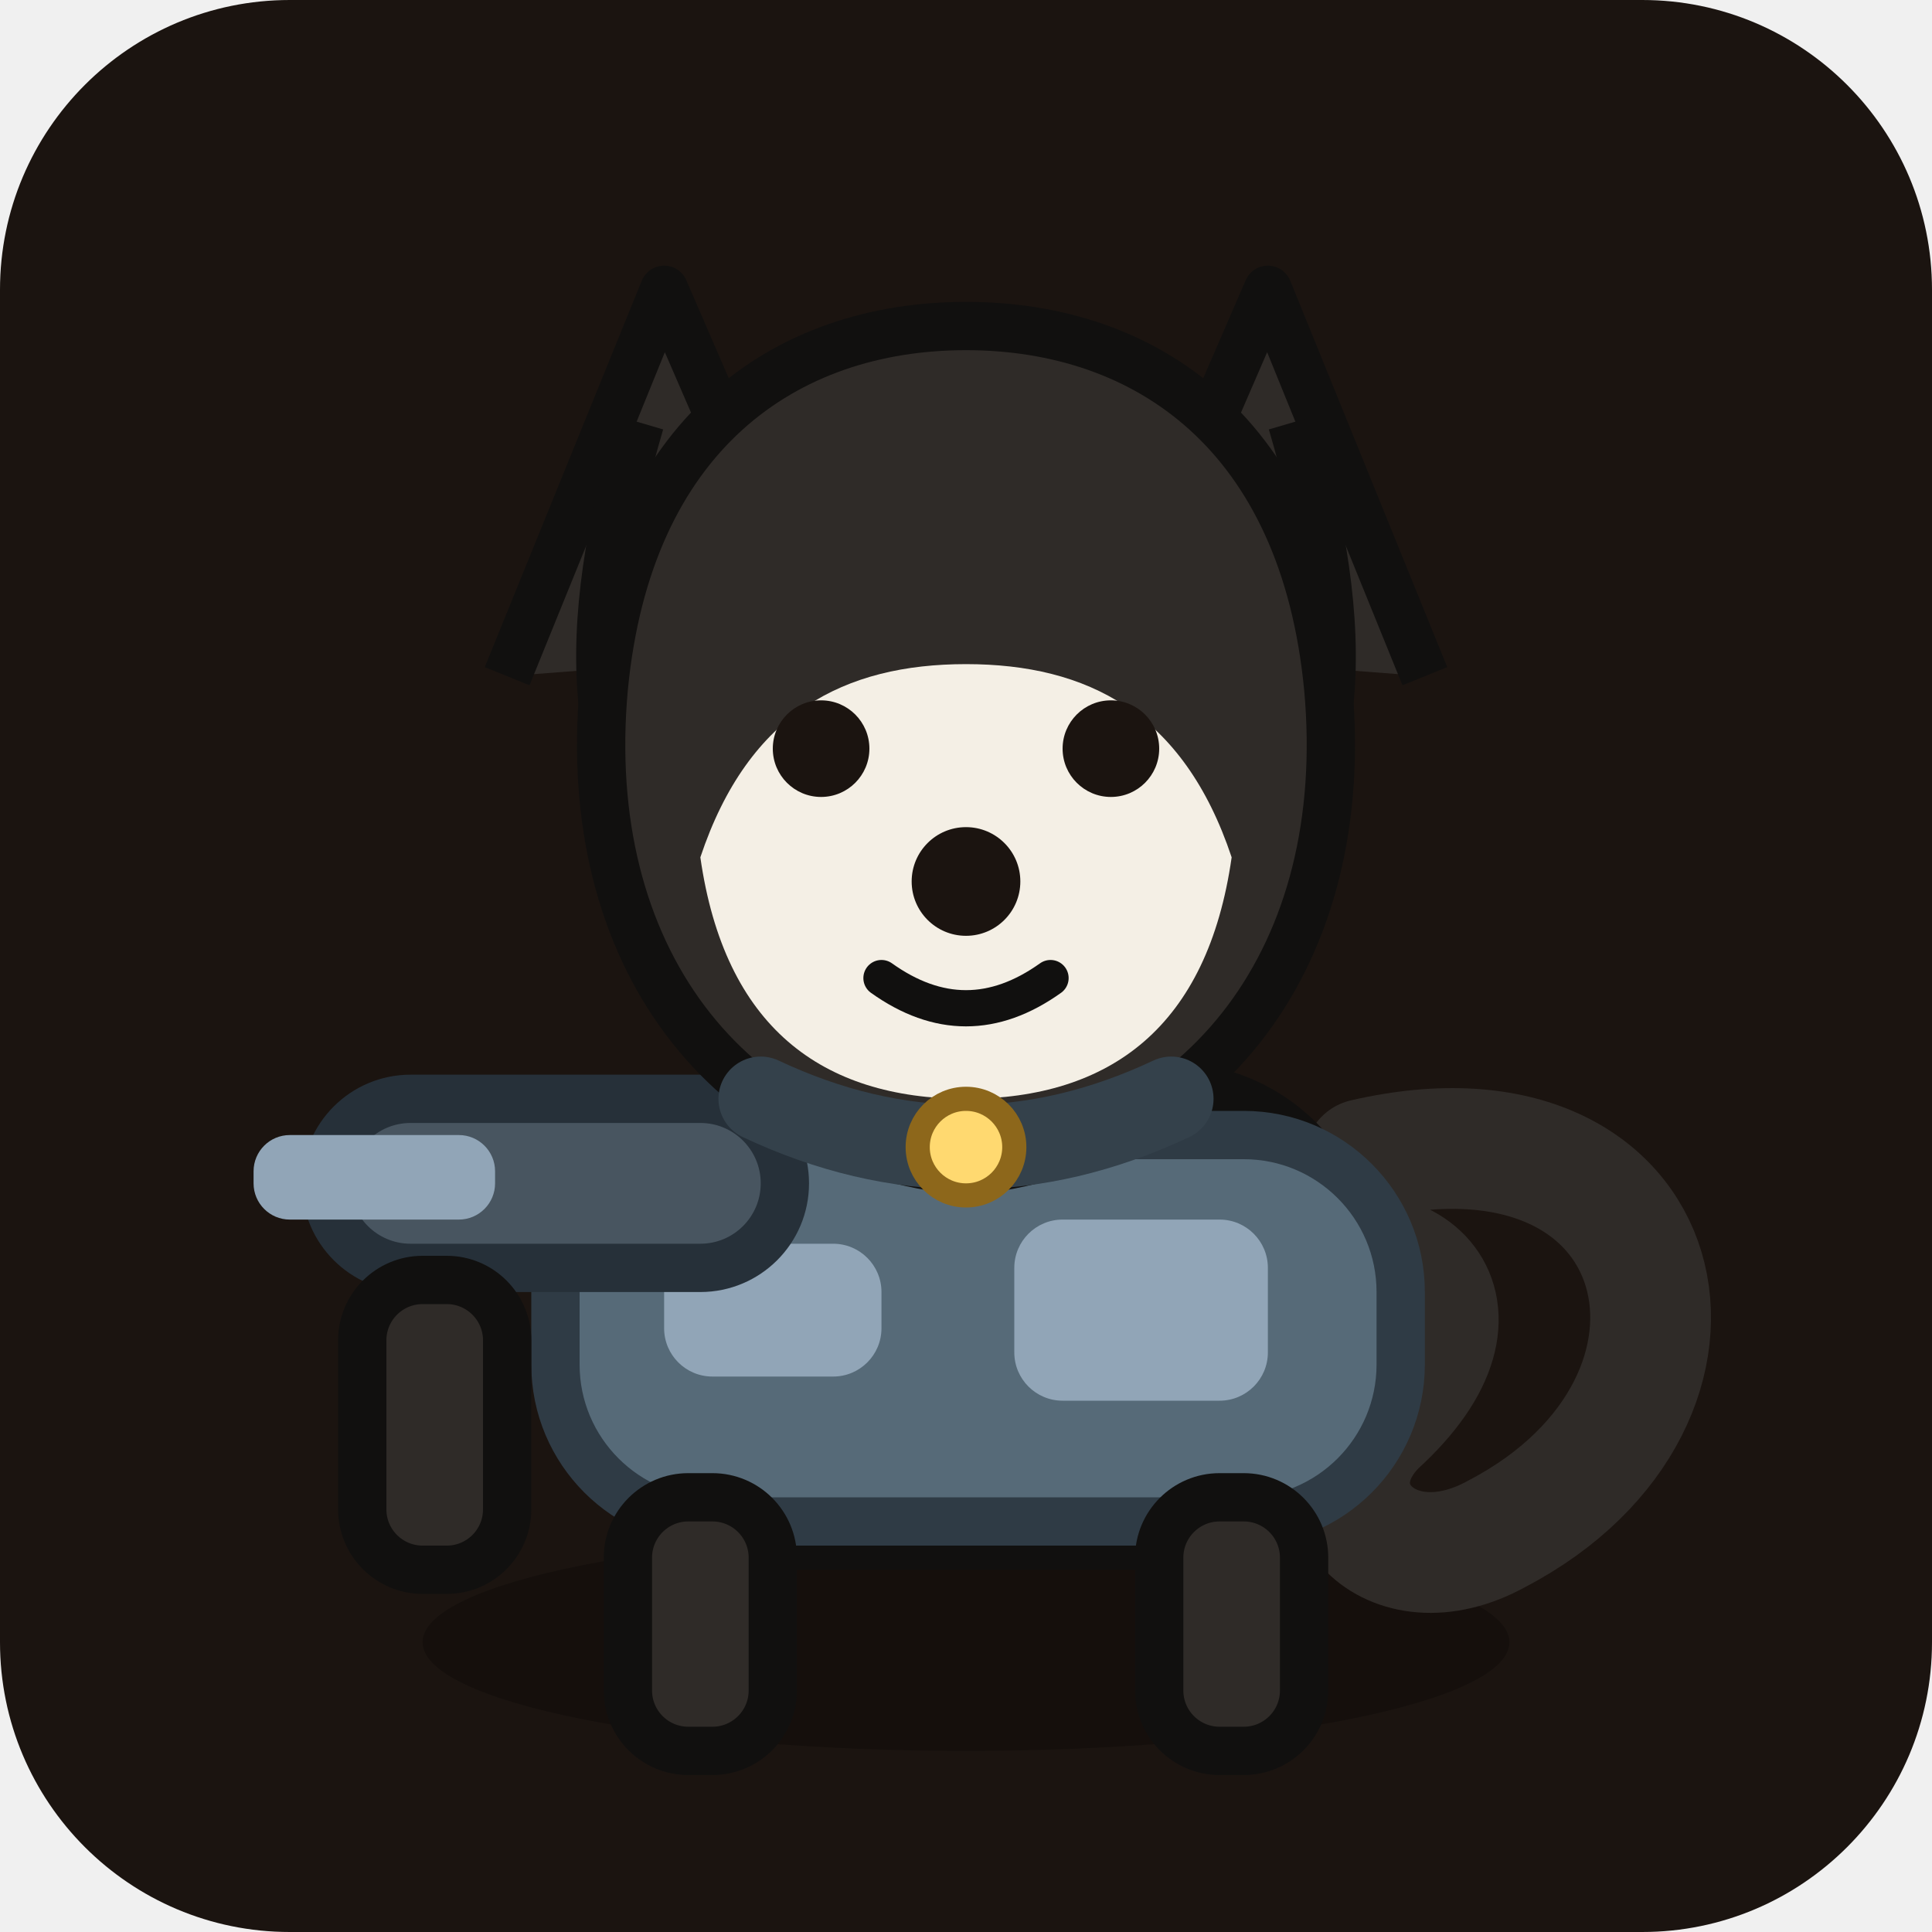
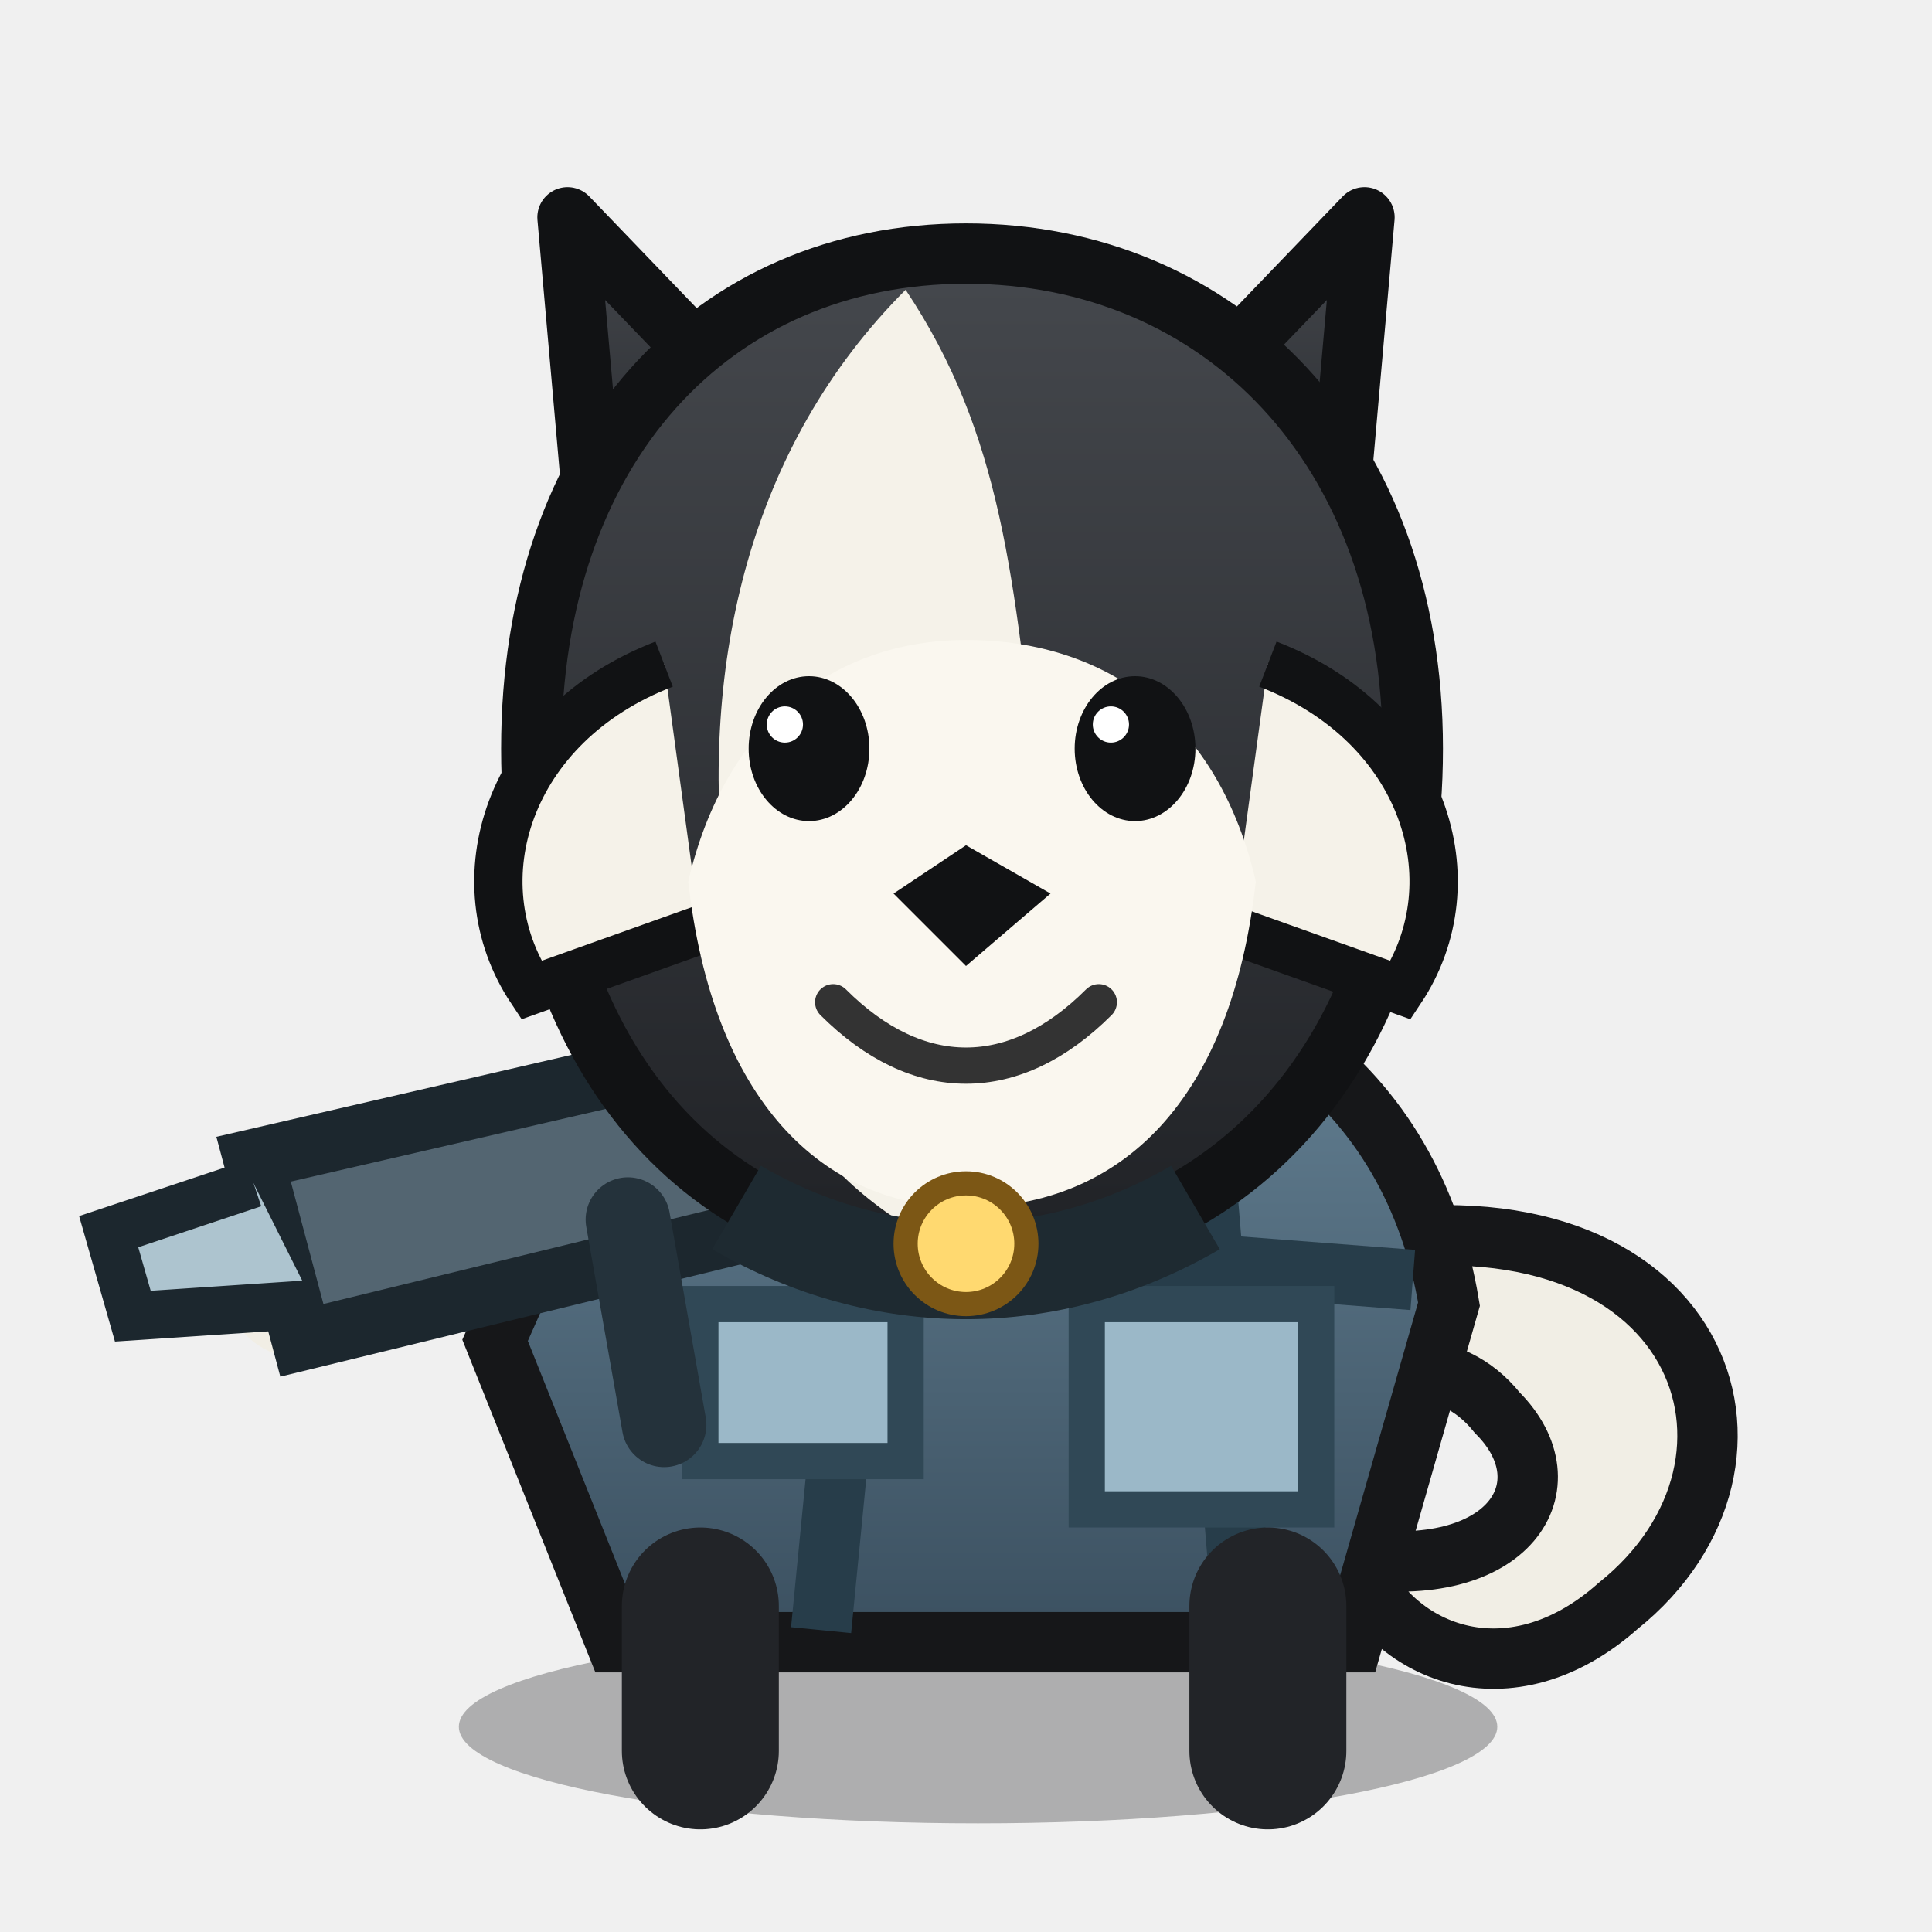
<svg xmlns="http://www.w3.org/2000/svg" viewBox="0 0 160 160">
-   <rect width="160" height="160" rx="24" fill="#1b1410" />
-   <ellipse cx="80" cy="136" rx="45" ry="9" fill="#080605" opacity=".35" />
-   <path d="M113 96 C139 90 145 116 124 127 C115 132 108 124 114 118 C125 108 116 101 108 105" fill="none" stroke="#2f2b28" stroke-width="10" stroke-linecap="round" />
-   <rect x="50" y="90" width="62" height="38" rx="15" fill="#2f2b28" stroke="#11100f" stroke-width="4" />
-   <rect x="46" y="94" width="70" height="32" rx="13" fill="#566a78" stroke="#2f3b45" stroke-width="4" />
-   <rect x="55" y="103" width="18" height="11" rx="4" fill="#91a5b7" />
-   <rect x="84" y="101" width="21" height="15" rx="4" fill="#91a5b7" />
-   <rect x="52" y="124" width="12" height="21" rx="5" fill="#2f2b28" stroke="#11100f" stroke-width="4" />
-   <rect x="96" y="124" width="12" height="21" rx="5" fill="#2f2b28" stroke="#11100f" stroke-width="4" />
-   <rect x="27" y="91" width="38" height="14" rx="7" fill="#485560" stroke="#263039" stroke-width="4" />
-   <rect x="21" y="94" width="20" height="7" rx="3" fill="#91a5b7" />
-   <rect x="30" y="106" width="12" height="24" rx="5" fill="#2f2b28" stroke="#11100f" stroke-width="4" />
-   <path d="M42 56 L55 24 L68 54" fill="#2f2b28" stroke="#11100f" stroke-width="4" stroke-linejoin="round" />
-   <path d="M118 56 L105 24 L92 54" fill="#2f2b28" stroke="#11100f" stroke-width="4" stroke-linejoin="round" />
-   <path d="M53 35 C48 52 48 66 58 74" fill="#f4efe5" stroke="#11100f" stroke-width="4" />
-   <path d="M107 35 C112 52 112 66 102 74" fill="#f4efe5" stroke="#11100f" stroke-width="4" />
-   <path d="M50 57 C52 36 65 27 80 27 C95 27 108 36 110 57 C112 79 100 95 80 97 C60 95 48 79 50 57Z" fill="#2f2b28" stroke="#11100f" stroke-width="4" />
-   <path d="M58 71 C62 59 70 55 80 55 C90 55 98 59 102 71 C100 85 92 91 80 91 C68 91 60 85 58 71Z" fill="#f4efe5" />
-   <circle cx="68" cy="62" r="4" fill="#1b1410" />
-   <circle cx="92" cy="62" r="4" fill="#1b1410" />
-   <circle cx="80" cy="73" r="4.5" fill="#1b1410" />
-   <path d="M73 81 Q80 86 87 81" fill="none" stroke="#11100f" stroke-width="3" stroke-linecap="round" />
-   <path d="M63 91 Q80 99 97 91" fill="none" stroke="#34414b" stroke-width="7" stroke-linecap="round" />
-   <circle cx="80" cy="95" r="4" fill="#ffd970" stroke="#8d671b" stroke-width="2" />
+   <defs>
+     <linearGradient id="coat" x2="0" y2="1">
+       <stop stop-color="#45484d" />
+       <stop offset="1" stop-color="#202226" />
+     </linearGradient>
+     <linearGradient id="vest" x2="0" y2="1">
+       <stop stop-color="#668396" />
+       <stop offset="1" stop-color="#3b5060" />
+     </linearGradient>
+   </defs>
+   <ellipse cx="81" cy="143" rx="43" ry="8" fill="#050506" opacity=".28" />
+   <path d="M112 103c29-5 37 18 22 30-9 8-19 4-22-4 13 2 18-6 12-12-4-5-10-4-15-2" fill="#f1eee5" stroke="#161719" stroke-width="5" />
+   <path d="M45 102c5-15 19-23 36-23 22 0 36 11 39 29l-8 28H51l-10-25z" fill="url(#vest)" stroke="#161719" stroke-width="5" />
+   <path d="m52 101 65 5m-44-22-5 51m31-48 4 48" stroke="#273d4a" stroke-width="5" />
+   <path d="M58 108h17v13H58zm32 0h19v17H90z" fill="#9bb8c8" stroke="#304856" stroke-width="3" />
+   <path d="M58 133v12m47-12v12" stroke="#222428" stroke-width="13" stroke-linecap="round" />
+   <path d="M45 101 25 106" stroke="#f1eee5" stroke-width="13" stroke-linecap="round" />
+   <path d="m21 96 39-9 6 14-41 10z" fill="#536571" stroke="#1c272e" stroke-width="5" />
+   <path d="m21 98-12 4 2 7 15-1" fill="#adc4cf" stroke="#1c272e" stroke-width="4" />
+   <path d="m52 101 3 17" stroke="#24323b" stroke-width="7" stroke-linecap="round" />
+   <path d="M50 52 47 18l25 26m38 8 3-34-25 26" fill="url(#coat)" stroke="#111214" stroke-width="5" stroke-linejoin="round" />
+   <path d="M44 62c0-25 15-41 36-41s37 16 37 41c0 25-15 42-37 42S44 87 44 62z" fill="url(#coat)" stroke="#111214" stroke-width="5" />
+   <path d="M75 24c-13 13-17 31-15 49 1 16 8 26 20 31 7-11 8-24 6-38-2-18-3-30-11-42z" fill="#f5f2e9" />
+   <path d="M55 55c-13 5-17 18-11 27l14-5m47-22c13 5 17 18 11 27l-14-5" fill="#f5f2e9" stroke="#111214" stroke-width="4" />
+   <path d="M57 73c3-13 12-20 23-20 12 0 21 7 24 20-2 18-11 27-24 27-12 0-21-9-23-27z" fill="#faf7ef" />
+   <ellipse cx="67" cy="62" rx="5" ry="6" fill="#111214" />
+   <ellipse cx="94" cy="62" rx="5" ry="6" fill="#111214" />
+   <circle cx="65" cy="60" r="1.5" fill="#fff" />
+   <circle cx="92" cy="60" r="1.5" fill="#fff" />
+   <path d="m74 74 6-4 7 4-7 6z" fill="#111214" />
+   <path d="M69 83c7 7 15 7 22 0" fill="none" stroke="#333" stroke-width="3" stroke-linecap="round" />
+   <path d="M61 100c12 7 26 7 38 0" fill="none" stroke="#1e2a31" stroke-width="8" />
+   <circle cx="80" cy="103" r="5" fill="#ffd970" stroke="#7c5715" stroke-width="2" />
</svg>
